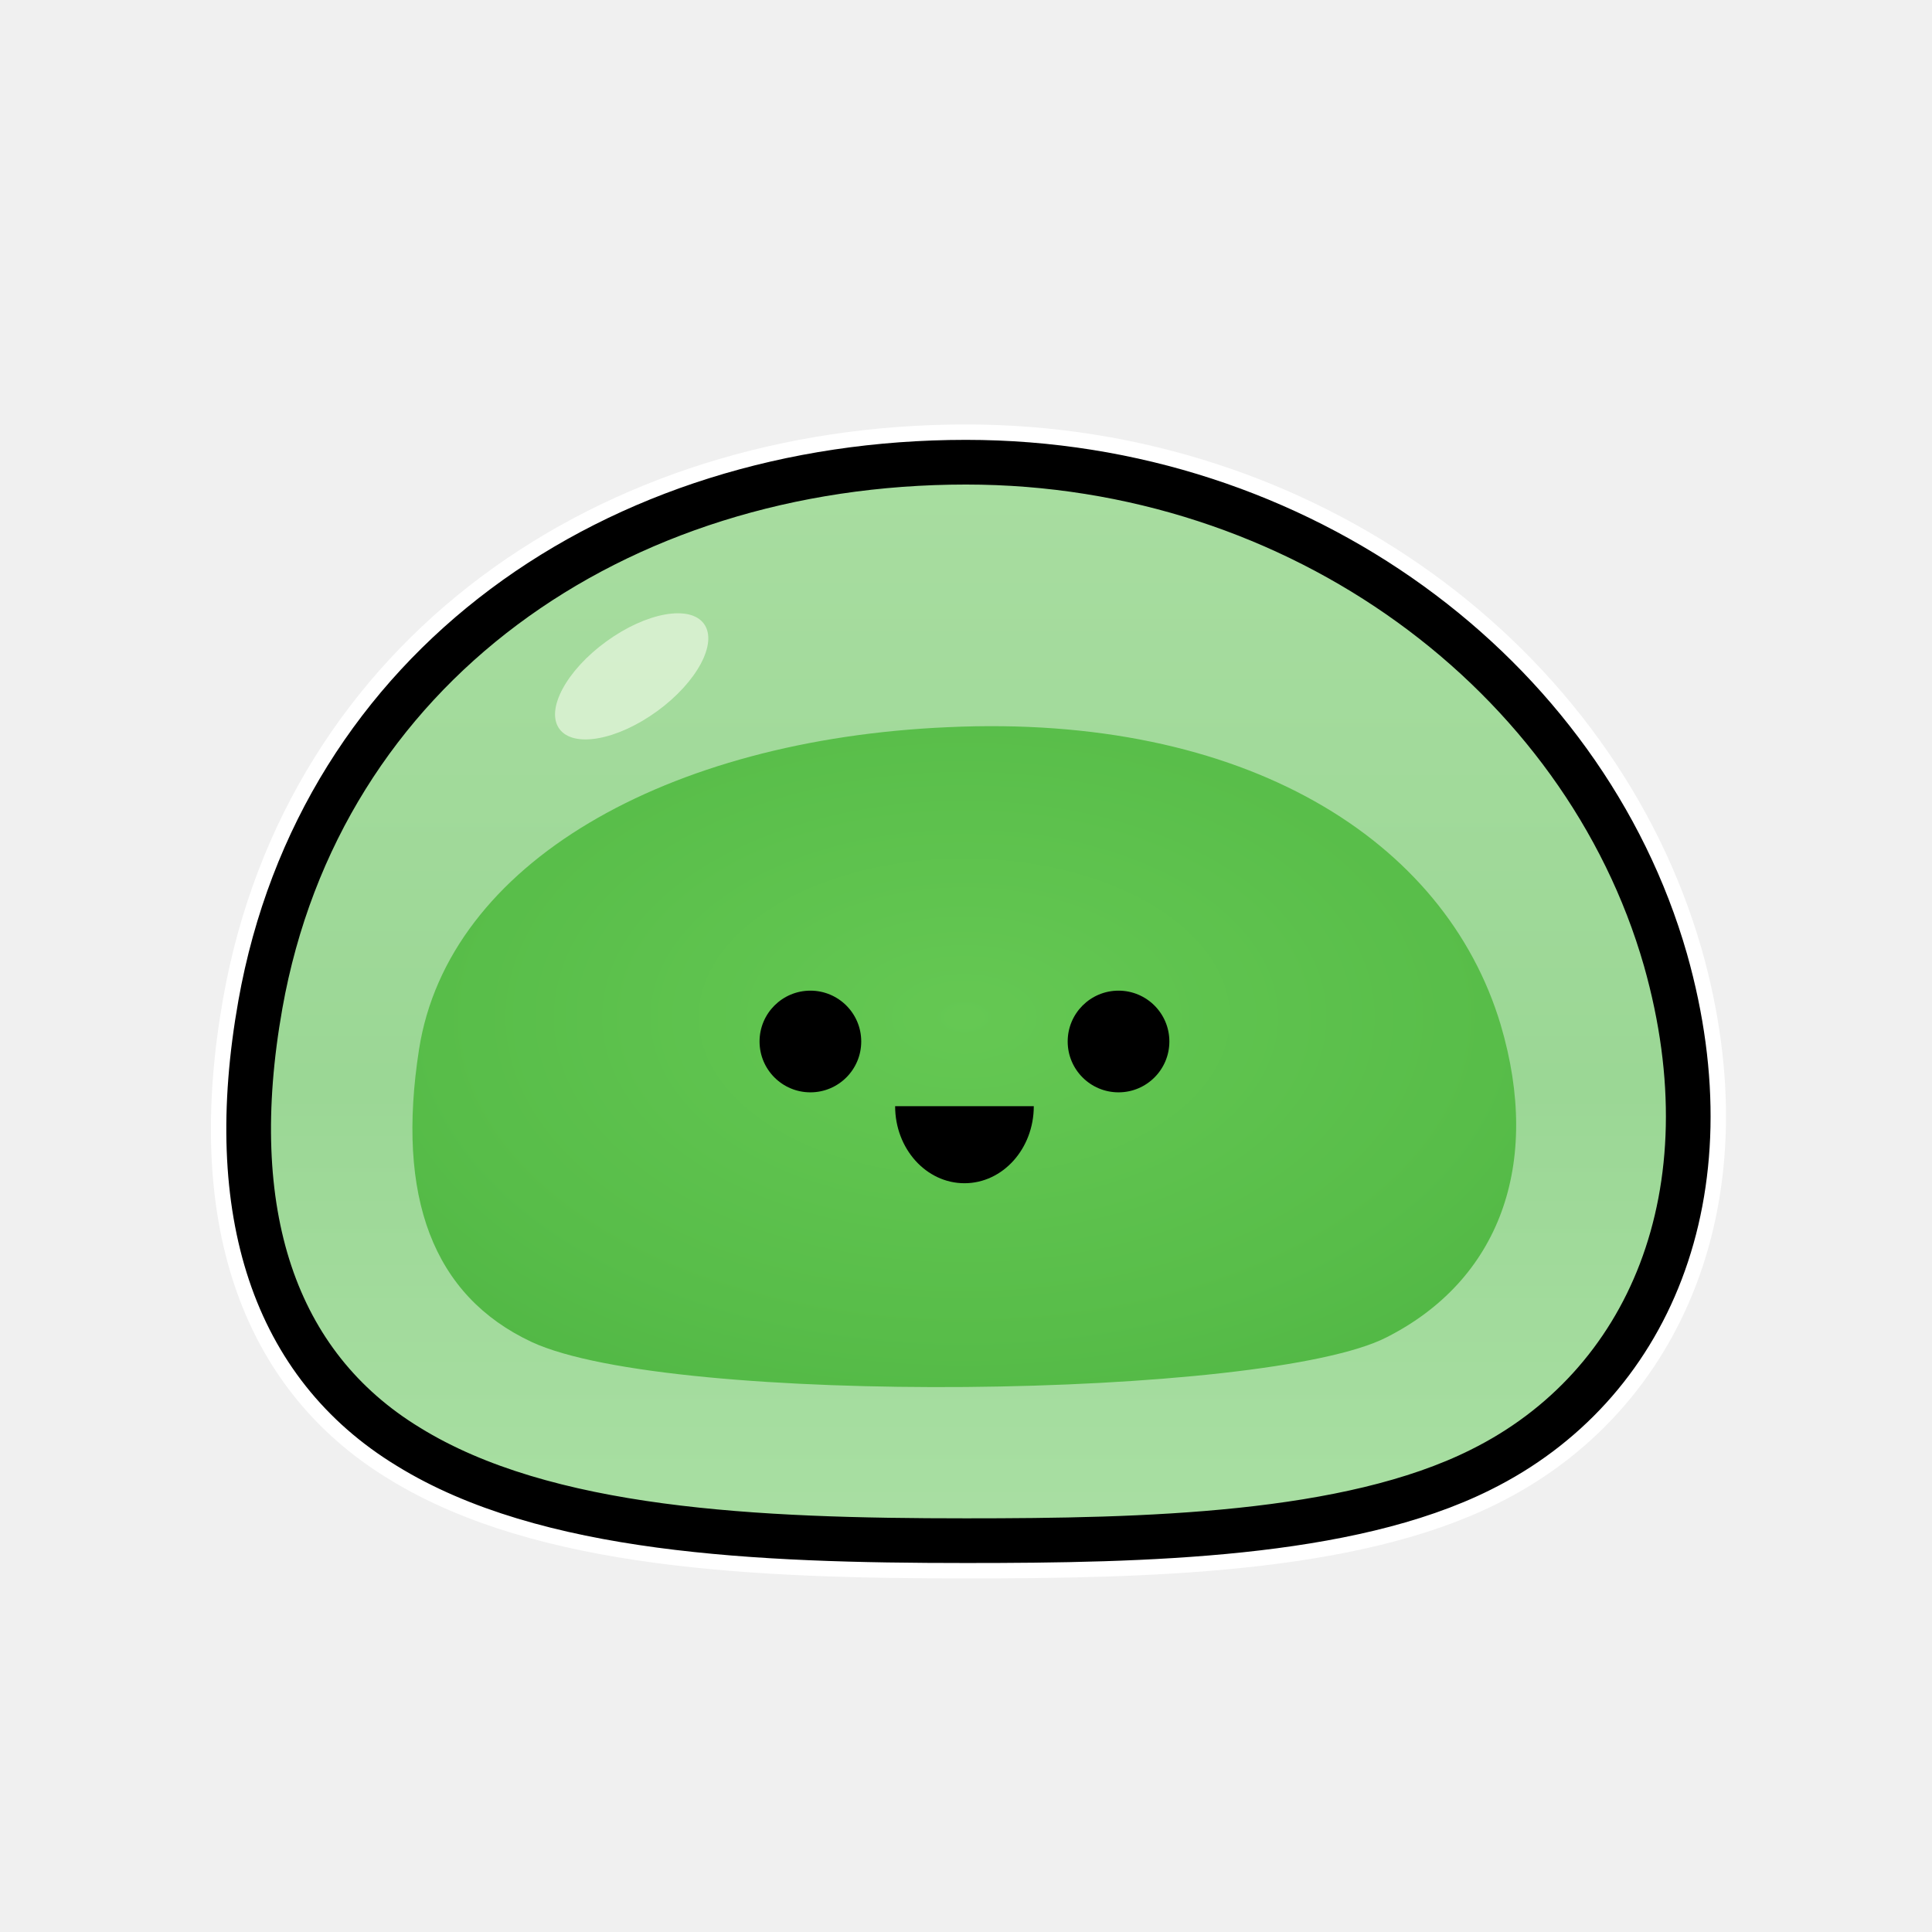
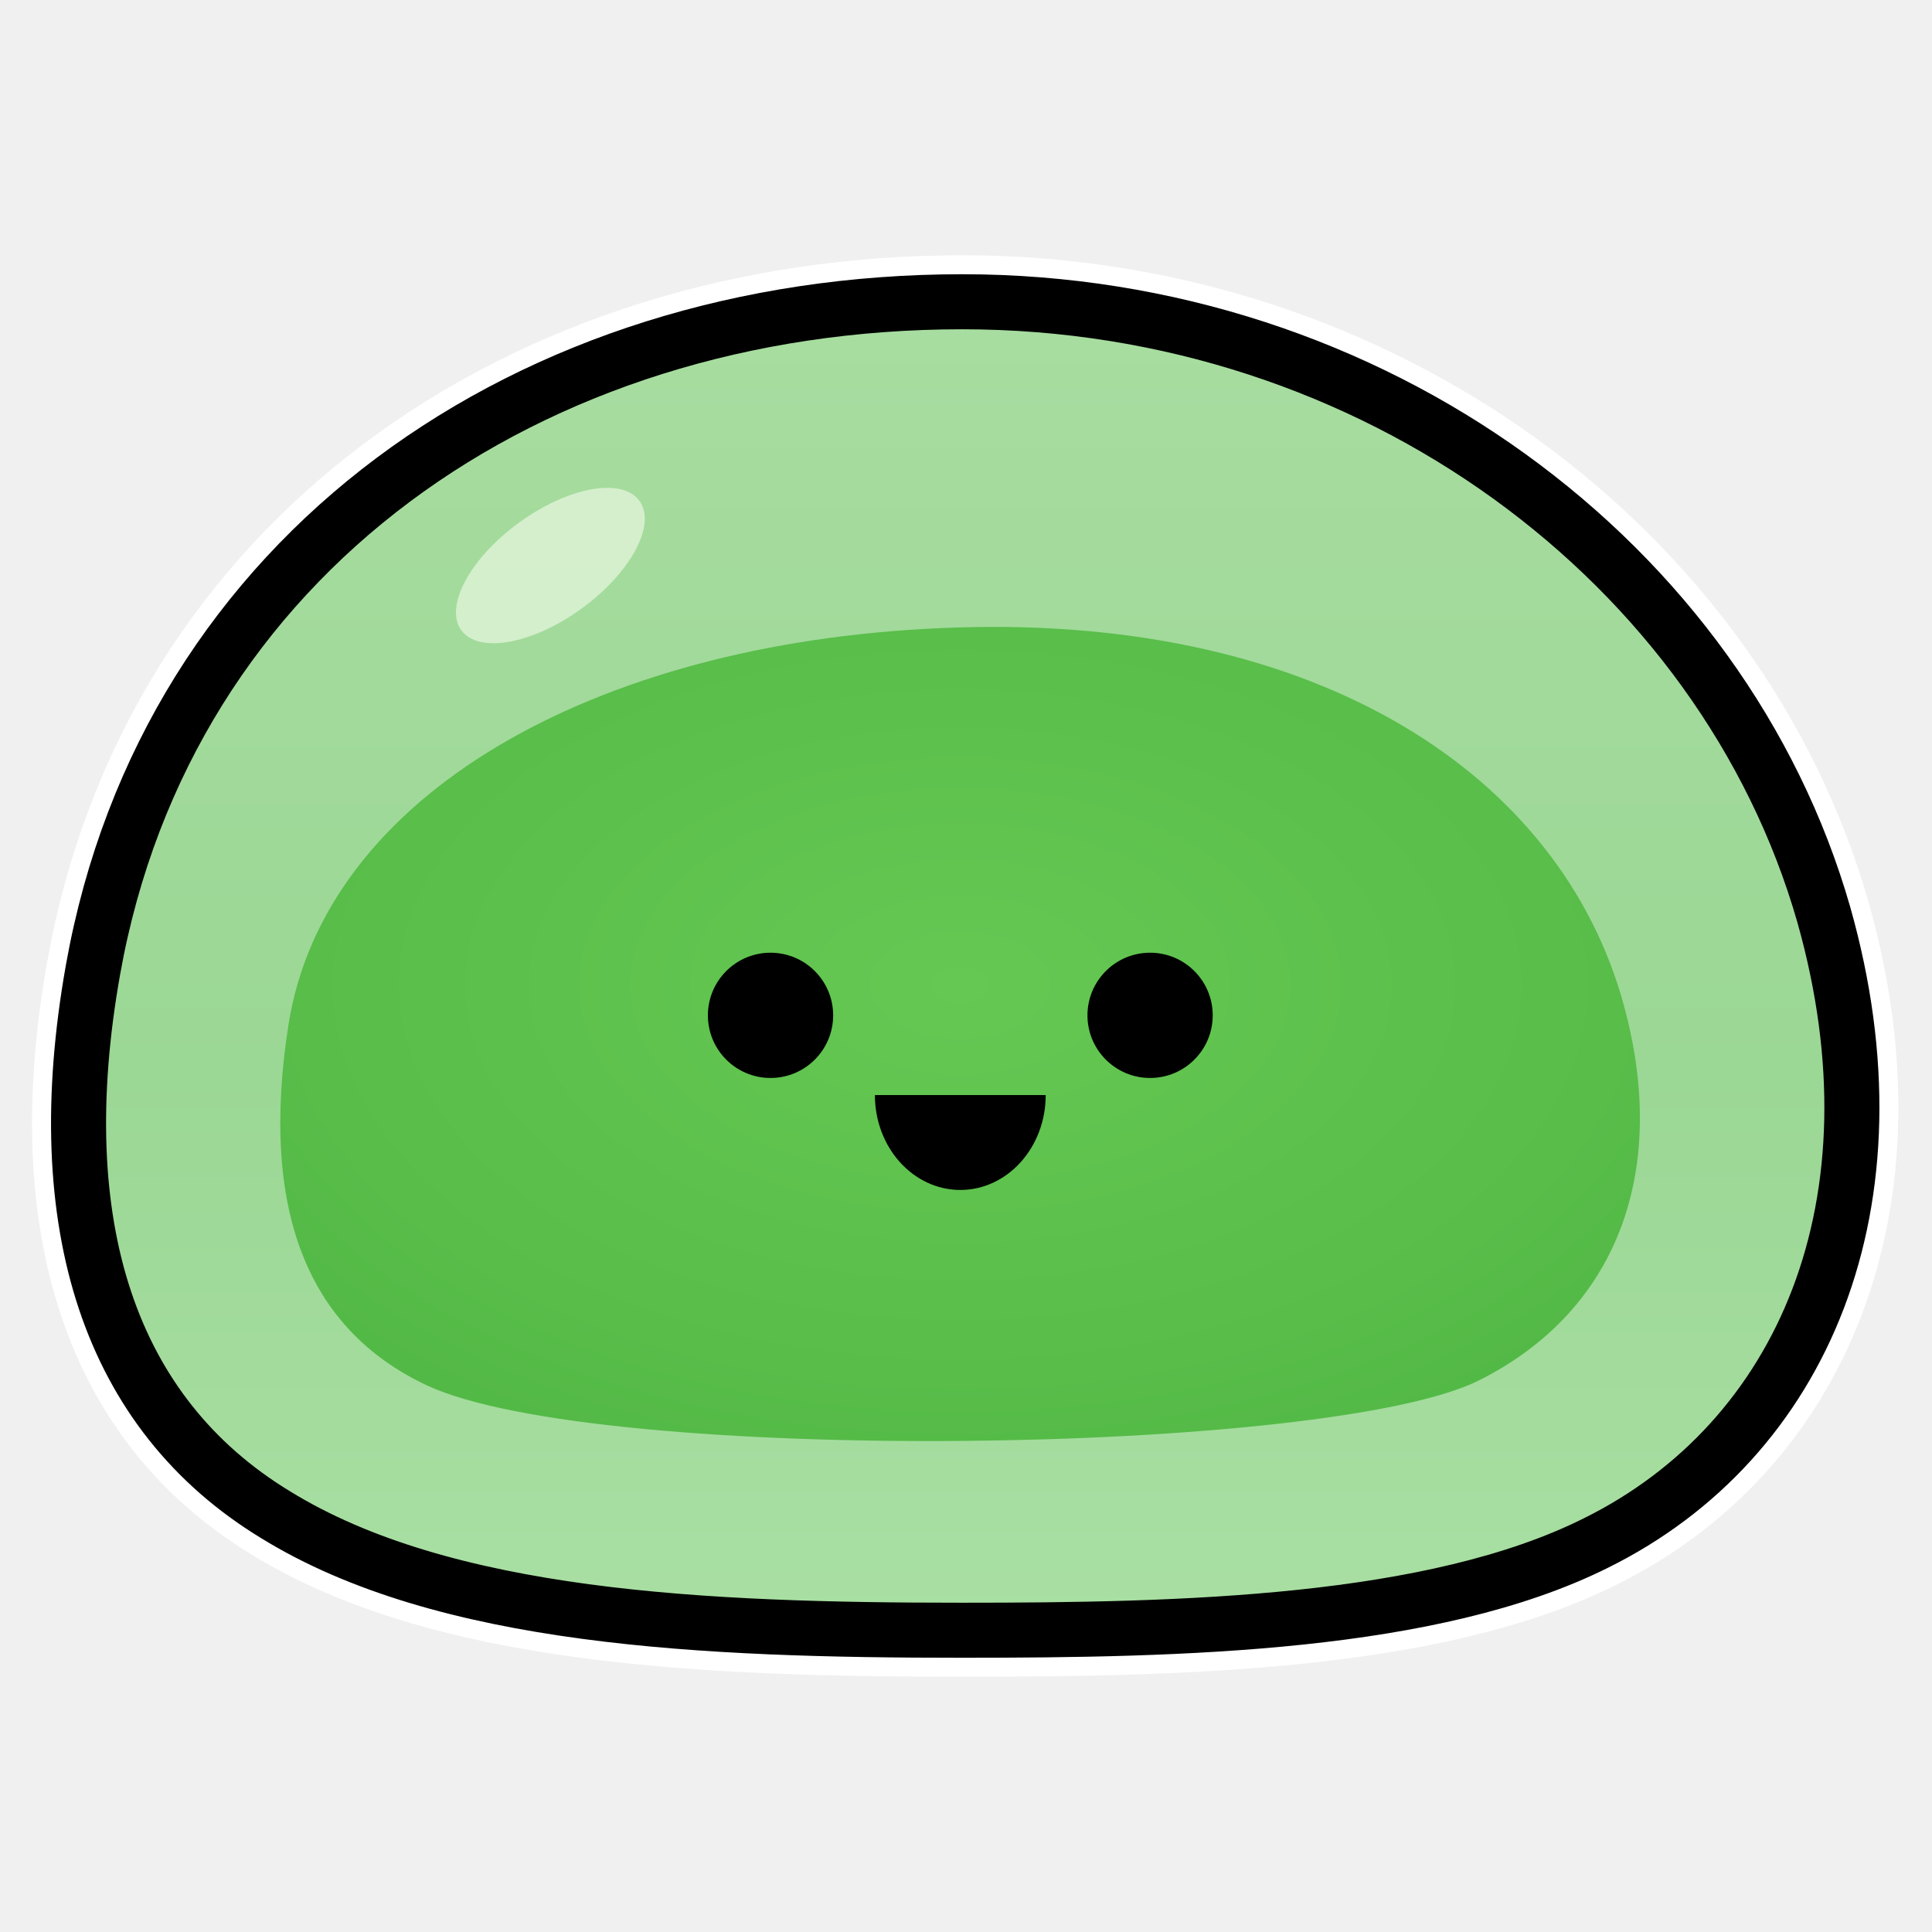
- <svg xmlns="http://www.w3.org/2000/svg" width="1254" height="1254" viewBox="0 0 1254 1254" role="img" aria-labelledby="title desc">
+ <svg xmlns="http://www.w3.org/2000/svg" width="1254" height="1254" viewBox="120 258 1018 784" role="img" aria-labelledby="title desc">
  <defs>
    <linearGradient id="outerShell" x1="0.5" y1="0" x2="0.5" y2="1">
      <stop offset="0" stop-color="#a8dda0" />
      <stop offset="0.58" stop-color="#9bd795" />
      <stop offset="1" stop-color="#a9dfa3" />
    </linearGradient>
    <radialGradient id="innerBody" cx="50%" cy="44%" r="67%">
      <stop offset="0" stop-color="#65c853" />
      <stop offset="0.72" stop-color="#58bd49" />
      <stop offset="1" stop-color="#51b745" />
    </radialGradient>
    <style>
      #slime {
        transform-box: fill-box;
        transform-origin: 50% 88%;
        animation: breathe 3.2s cubic-bezier(.45, 0, .28, 1) infinite;
      }
      #inner {
        transform-box: fill-box;
        transform-origin: 50% 100%;
        animation: belly 3.2s cubic-bezier(.45, 0, .28, 1) infinite;
      }
      #face {
        transform-box: fill-box;
        transform-origin: center;
        animation: face-float 3.2s ease-in-out infinite;
      }
      #eyes {
        transform-box: fill-box;
        transform-origin: center;
        animation: blink 5.4s ease-in-out infinite;
      }
      #shine {
        transform-box: fill-box;
        transform-origin: center;
        animation: shine 3.2s ease-in-out infinite;
      }
      @keyframes breathe {
        0%, 32%, 100% { transform: translateY(0) scale(1); }
        46% { transform: translateY(-13px) scale(.985, 1.035); }
        58% { transform: translateY(8px) scale(1.035, .965); }
        69% { transform: translateY(-3px) scale(.995, 1.012); }
      }
      @keyframes belly {
        0%, 32%, 100% { transform: scale(1); }
        46% { transform: scale(.975, 1.045); }
        58% { transform: scale(1.045, .94); }
        69% { transform: scale(.99, 1.015); }
      }
      @keyframes face-float {
        0%, 32%, 100% { transform: translateY(0); }
        46% { transform: translateY(-8px); }
        58% { transform: translateY(7px) scaleY(.96); }
      }
      @keyframes blink {
        0%, 45%, 49%, 100% { transform: scaleY(1); }
        47% { transform: scaleY(.12); }
      }
      @keyframes shine {
        0%, 100% { transform: translate(0, 0) rotate(0); opacity: .72; }
        48% { transform: translate(8px, -7px) rotate(-3deg); opacity: .9; }
      }
      @media (prefers-reduced-motion: reduce) {
        #slime, #inner, #face, #eyes, #shine { animation: none; }
      }
    </style>
  </defs>
  <g id="slime">
    <path d="M 627 300 C 844 300 1028 438 1081 623 C 1124 775 1070 900 961 954 C 875 997 743 1000 627 1000 C 491 1000 354 994 265 939 C 178 886 145 787 169 652 C 208 433 399 300 627 300 Z" fill="none" stroke="#ffffff" stroke-width="49" stroke-linejoin="round" />
    <path d="M 627 300 C 844 300 1028 438 1081 623 C 1124 775 1070 900 961 954 C 875 997 743 1000 627 1000 C 491 1000 354 994 265 939 C 178 886 145 787 169 652 C 208 433 399 300 627 300 Z" fill="url(#outerShell)" stroke="#000000" stroke-width="29" stroke-linejoin="round" />
    <g id="inner">
      <path d="M 272 681 C 291 560 433 480 615 472 C 808 463 938 545 974 665 C 1001 756 973 831 900 868 C 822 908 435 913 345 871 C 281 841 257 777 272 681 Z" fill="url(#innerBody)" />
    </g>
    <ellipse id="shine" cx="410" cy="439" rx="58" ry="28" transform="rotate(-36 410 439)" fill="#e8f7df" opacity="0.72" />
    <g id="face">
      <g id="eyes">
        <circle cx="526" cy="676" r="33" fill="#000000" />
        <circle cx="726" cy="676" r="33" fill="#000000" />
      </g>
      <path d="M 581 718 H 671 A 45 50 0 0 1 581 718 Z" fill="#000000" />
    </g>
  </g>
</svg>
